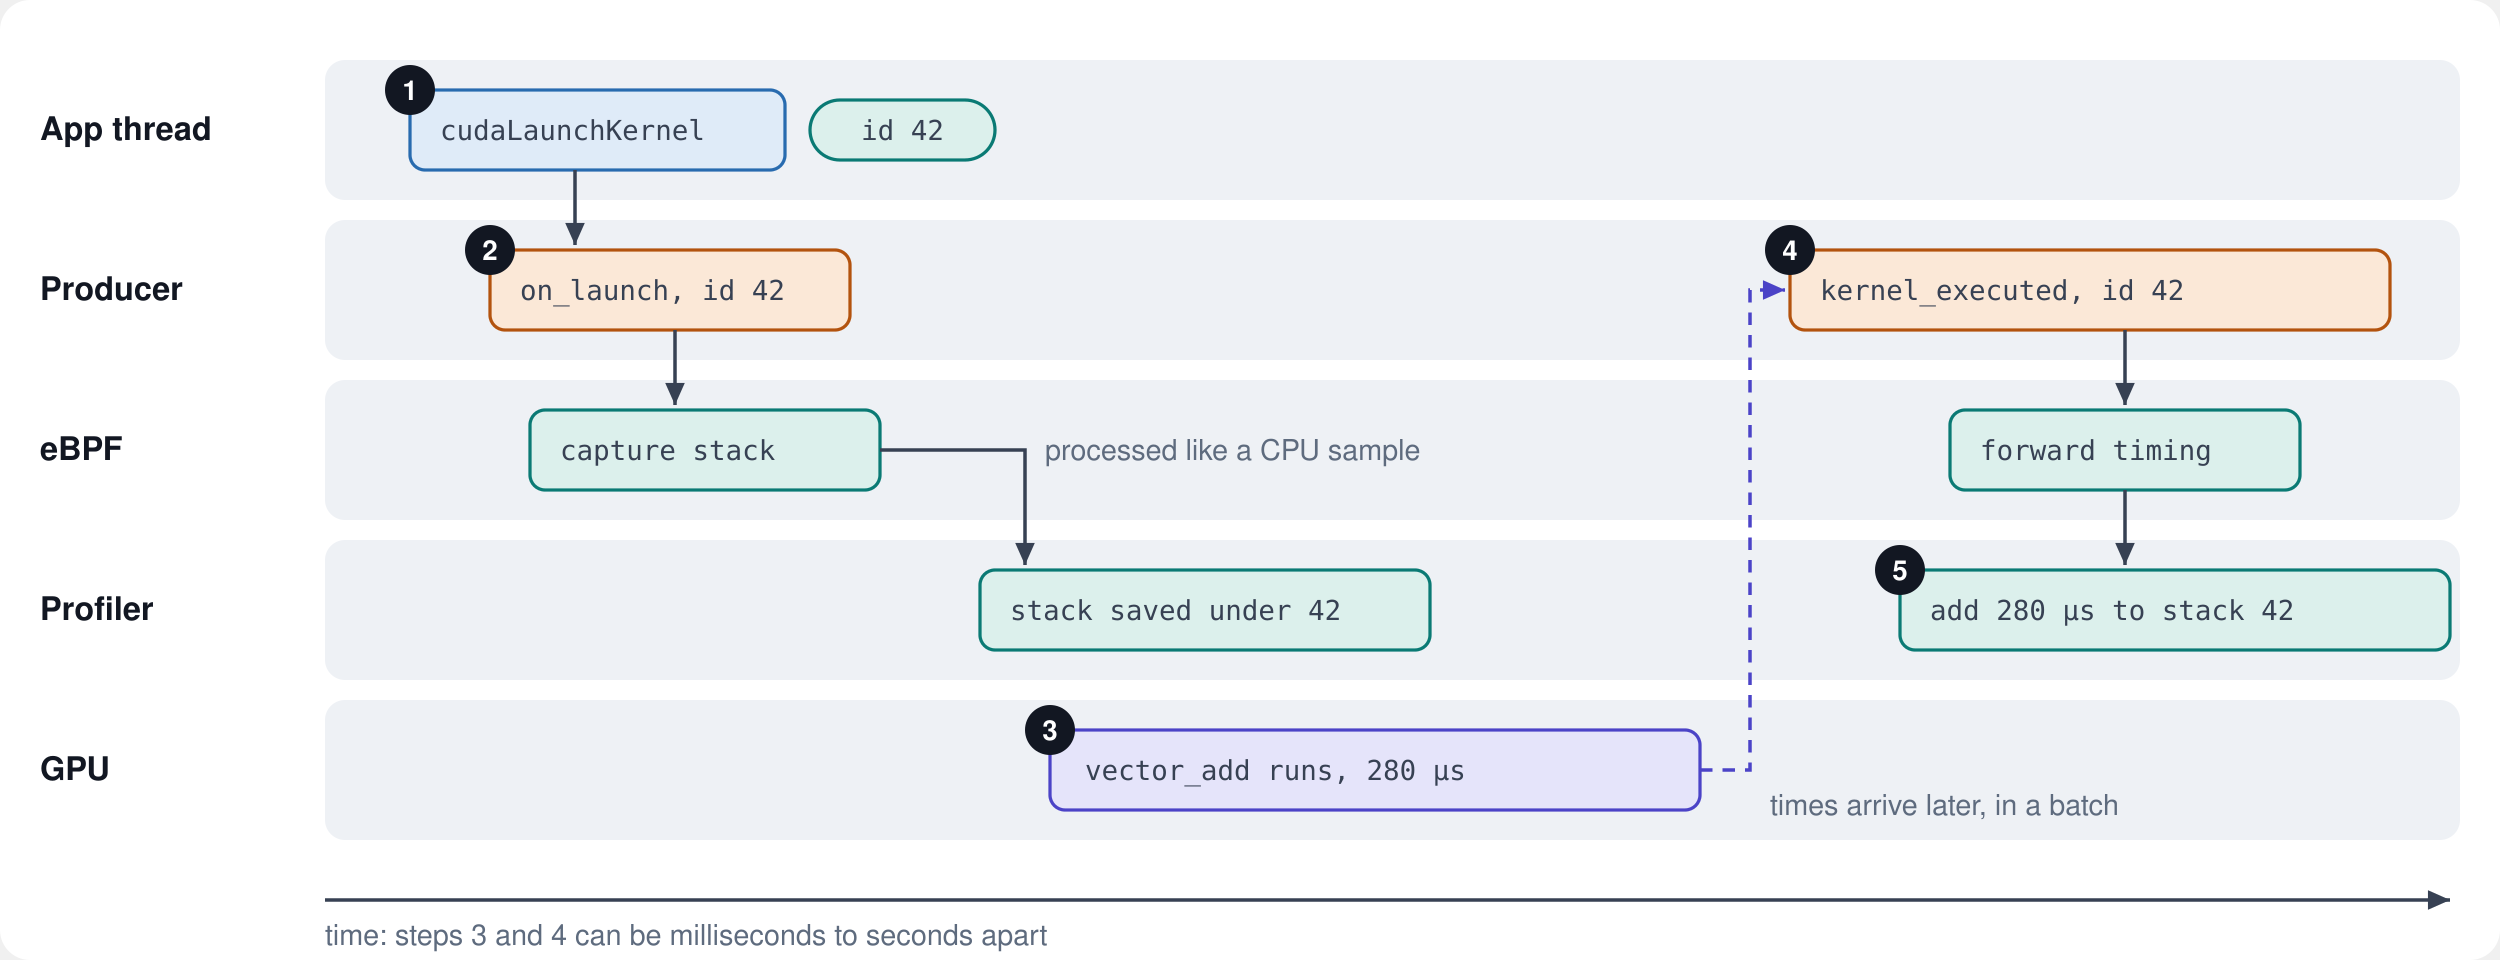
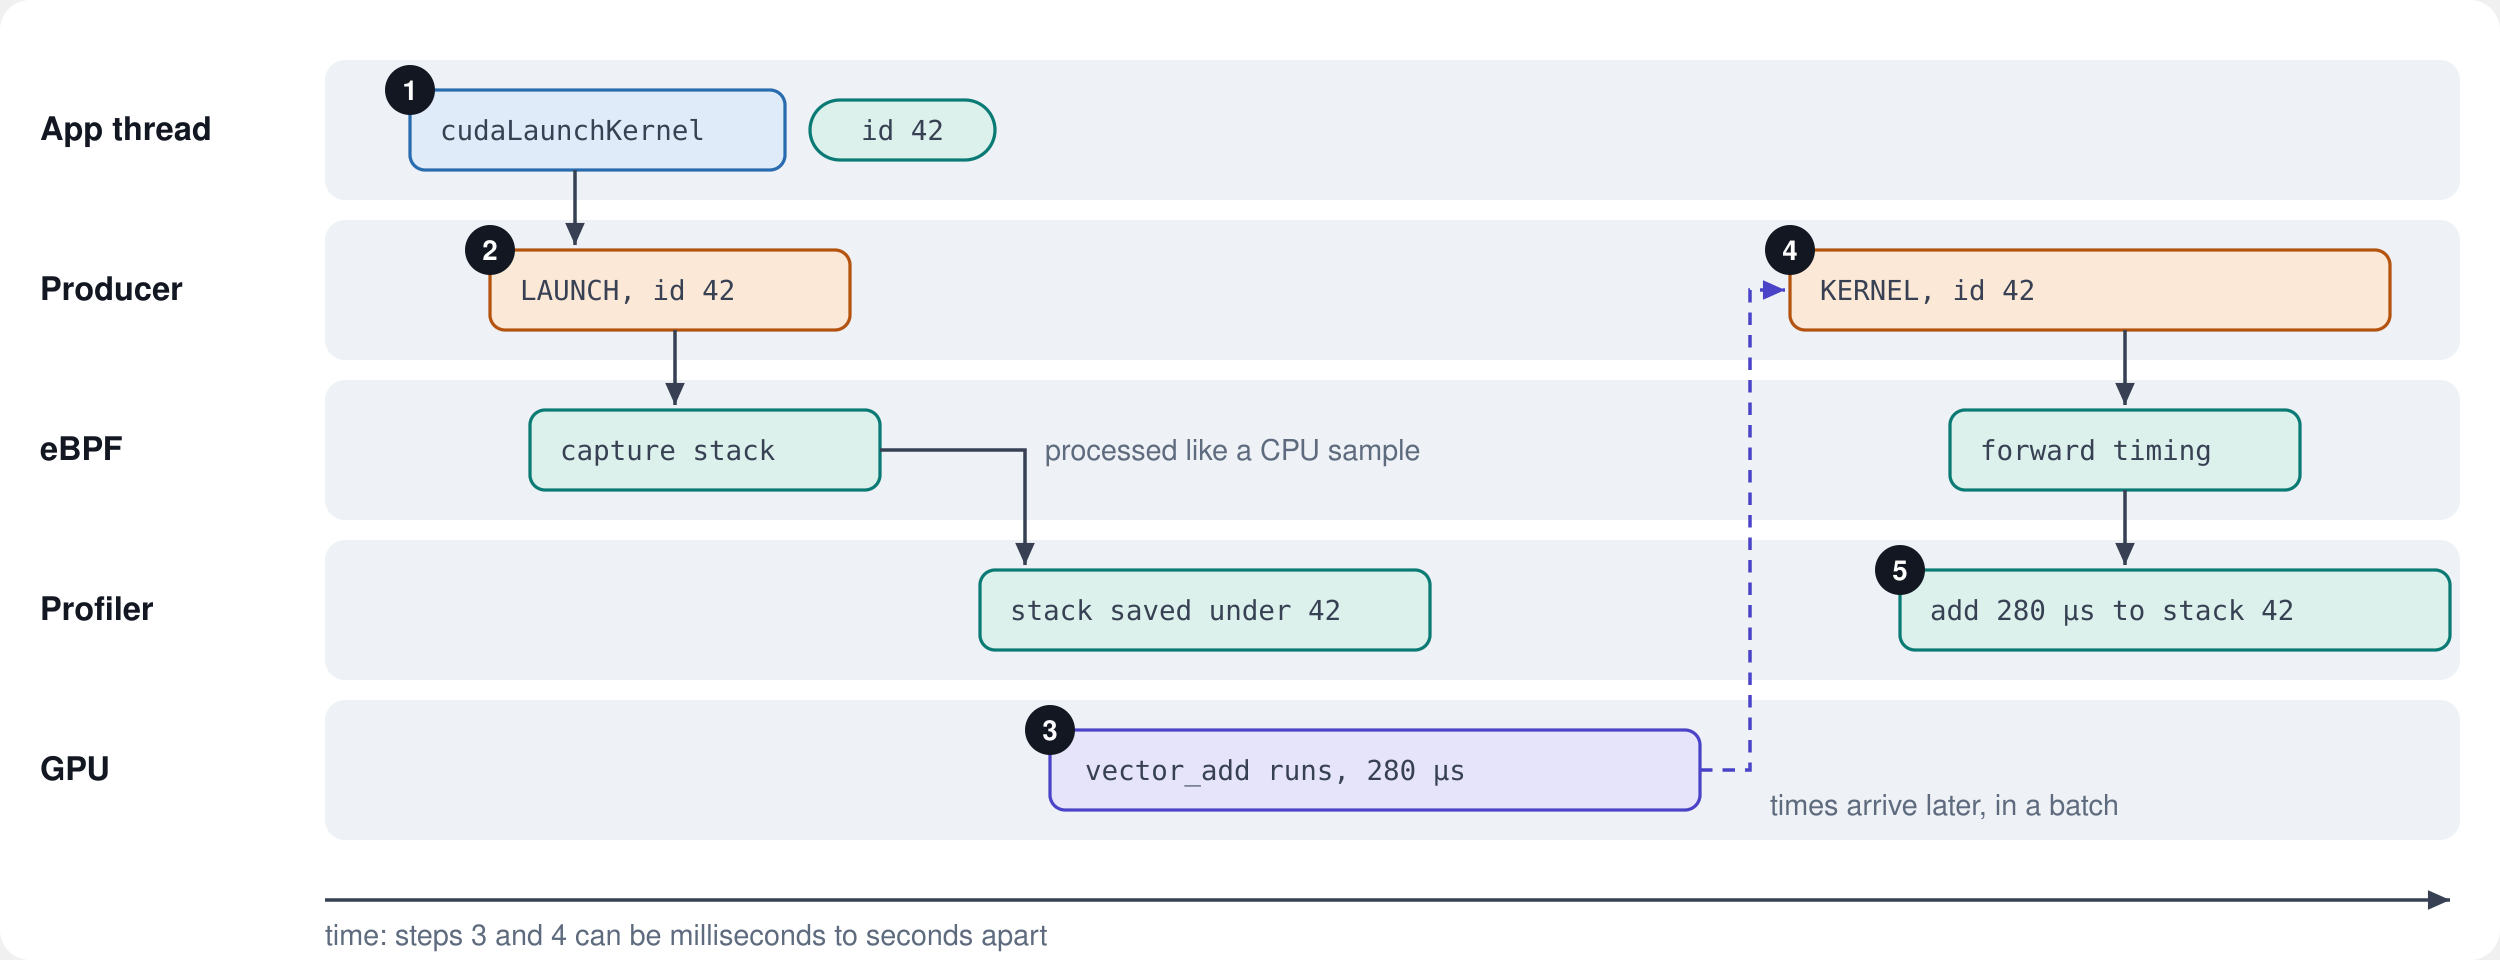
<svg xmlns="http://www.w3.org/2000/svg" viewBox="0 0 1000 384" width="1000" height="384" role="img" aria-label="Timeline of one kernel across the application thread, producer, eBPF, profiler and GPU">
  <style>
.bg { fill: #FFFFFF; }
.d-zone { fill: #EEF1F5; }
.d-box { fill: #FFFFFF; stroke: #BFC7D3; stroke-width: 1; }
.d-ven { fill: #FBE8D7; stroke: #B3530E; stroke-width: 1.3; }
.d-neu { fill: #DCF0EC; stroke: #0A7A74; stroke-width: 1.3; }
.d-gpu { fill: #E5E4FA; stroke: #4B43C7; stroke-width: 1.3; }
.d-host { fill: #DFEBF8; stroke: #286BAF; stroke-width: 1.3; }
.d-wait { fill: #FFFFFF; stroke: #BFC7D3; stroke-width: 1.1; stroke-dasharray: 4 3; }
.d-kern { fill: #4B43C7; opacity: 0.7; }
.d-t { fill: #121722; font: 600 13px -apple-system, BlinkMacSystemFont, "Segoe UI", Helvetica, Arial, sans-serif; }
.d-s { fill: #5E6B7E; font: 400 11.5px -apple-system, BlinkMacSystemFont, "Segoe UI", Helvetica, Arial, sans-serif; }
.d-m { fill: #374153; font: 500 11px ui-monospace, SFMono-Regular, Menlo, Consolas, monospace; }
.d-zl { fill: #5E6B7E; font: 600 10.5px ui-monospace, SFMono-Regular, Menlo, Consolas, monospace; letter-spacing: 0.08em; }
.d-a { fill: none; stroke: #374153; stroke-width: 1.4; }
.d-a.gpu { stroke: #4B43C7; }
.d-dash { stroke-dasharray: 5 4; }
.d-badge circle { fill: #121722; }
.d-badge text { fill: #FFFFFF; font: 600 11px -apple-system, BlinkMacSystemFont, "Segoe UI", Helvetica, Arial, sans-serif; }
.mk { fill: #374153; }
.mk.gpu { fill: #4B43C7; }
.fg-root { fill: #E3E7ED; }
.fg-gpu { fill: #CFCAF5; }
.fg-range { fill: #E6D6F6; }
.fg-python { fill: #CFE1F5; }
.fg-producer { fill: #F7D9BE; }
.fg-t { fill: #121722; font: 500 10.5px ui-monospace, SFMono-Regular, Menlo, Consolas, monospace; }
</style>
  <defs>
    <marker id="ah" viewBox="0 0 10 10" refX="9" refY="5" markerWidth="7" markerHeight="7" orient="auto-start-reverse">
      <path d="M0,1 L9,5 L0,9 z" class="mk" />
    </marker>
    <marker id="ahg" viewBox="0 0 10 10" refX="9" refY="5" markerWidth="7" markerHeight="7" orient="auto-start-reverse">
      <path d="M0,1 L9,5 L0,9 z" class="mk gpu" />
    </marker>
  </defs>
  <rect class="bg" x="0" y="0" width="1000" height="384" rx="12" />
  <rect x="130" y="24" width="854" height="56" rx="8" class="d-zone" />
  <rect x="130" y="88" width="854" height="56" rx="8" class="d-zone" />
  <rect x="130" y="152" width="854" height="56" rx="8" class="d-zone" />
  <rect x="130" y="216" width="854" height="56" rx="8" class="d-zone" />
  <rect x="130" y="280" width="854" height="56" rx="8" class="d-zone" />
  <text x="16" y="56" class="d-t">App thread</text>
  <text x="16" y="120" class="d-t">Producer</text>
  <text x="16" y="184" class="d-t">eBPF</text>
  <text x="16" y="248" class="d-t">Profiler</text>
  <text x="16" y="312" class="d-t">GPU</text>
  <rect x="164" y="36" width="150" height="32" rx="6" class="d-host" />
  <text x="176" y="56" class="d-m">cudaLaunchKernel</text>
  <rect x="324" y="40" width="74" height="24" rx="12" class="d-neu" />
  <text x="361" y="56" text-anchor="middle" class="d-m">id 42</text>
  <path d="M230,68 V98" class="d-a" marker-end="url(#ah)" />
  <rect x="196" y="100" width="144" height="32" rx="6" class="d-ven" />
-   <text x="208" y="120" class="d-m">on_launch, id 42</text>
+   <text x="208" y="120" class="d-m">LAUNCH, id 42</text>
  <path d="M270,132 V162" class="d-a" marker-end="url(#ah)" />
  <rect x="212" y="164" width="140" height="32" rx="6" class="d-neu" />
  <text x="224" y="184" class="d-m">capture stack</text>
  <path d="M352,180 H410 V226" class="d-a" marker-end="url(#ah)" />
  <text x="418" y="184" class="d-s">processed like a CPU sample</text>
  <rect x="392" y="228" width="180" height="32" rx="6" class="d-neu" />
  <text x="404" y="248" class="d-m">stack saved under 42</text>
  <rect x="420" y="292" width="260" height="32" rx="6" class="d-gpu" />
  <text x="434" y="312" class="d-m">vector_add runs, 280 µs</text>
  <path d="M680,308 H700 V116 H714" class="d-a gpu d-dash" marker-end="url(#ahg)" />
  <text x="708" y="326" class="d-s">times arrive later, in a batch</text>
  <rect x="716" y="100" width="240" height="32" rx="6" class="d-ven" />
-   <text x="728" y="120" class="d-m">kernel_executed, id 42</text>
+   <text x="728" y="120" class="d-m">KERNEL, id 42</text>
  <path d="M850,132 V162" class="d-a" marker-end="url(#ah)" />
  <rect x="780" y="164" width="140" height="32" rx="6" class="d-neu" />
  <text x="792" y="184" class="d-m">forward timing</text>
  <path d="M850,196 V226" class="d-a" marker-end="url(#ah)" />
  <rect x="760" y="228" width="220" height="32" rx="6" class="d-neu" />
  <text x="772" y="248" class="d-m">add 280 µs to stack 42</text>
  <g class="d-badge">
    <circle cx="164" cy="36" r="10" />
    <text x="164" y="40" text-anchor="middle">1</text>
  </g>
  <g class="d-badge">
    <circle cx="196" cy="100" r="10" />
    <text x="196" y="104" text-anchor="middle">2</text>
  </g>
  <g class="d-badge">
    <circle cx="420" cy="292" r="10" />
    <text x="420" y="296" text-anchor="middle">3</text>
  </g>
  <g class="d-badge">
    <circle cx="716" cy="100" r="10" />
    <text x="716" y="104" text-anchor="middle">4</text>
  </g>
  <g class="d-badge">
    <circle cx="760" cy="228" r="10" />
    <text x="760" y="232" text-anchor="middle">5</text>
  </g>
  <path d="M130,360 H980" class="d-a" marker-end="url(#ah)" />
  <text x="130" y="378" class="d-s">time: steps 3 and 4 can be milliseconds to seconds apart</text>
</svg>
